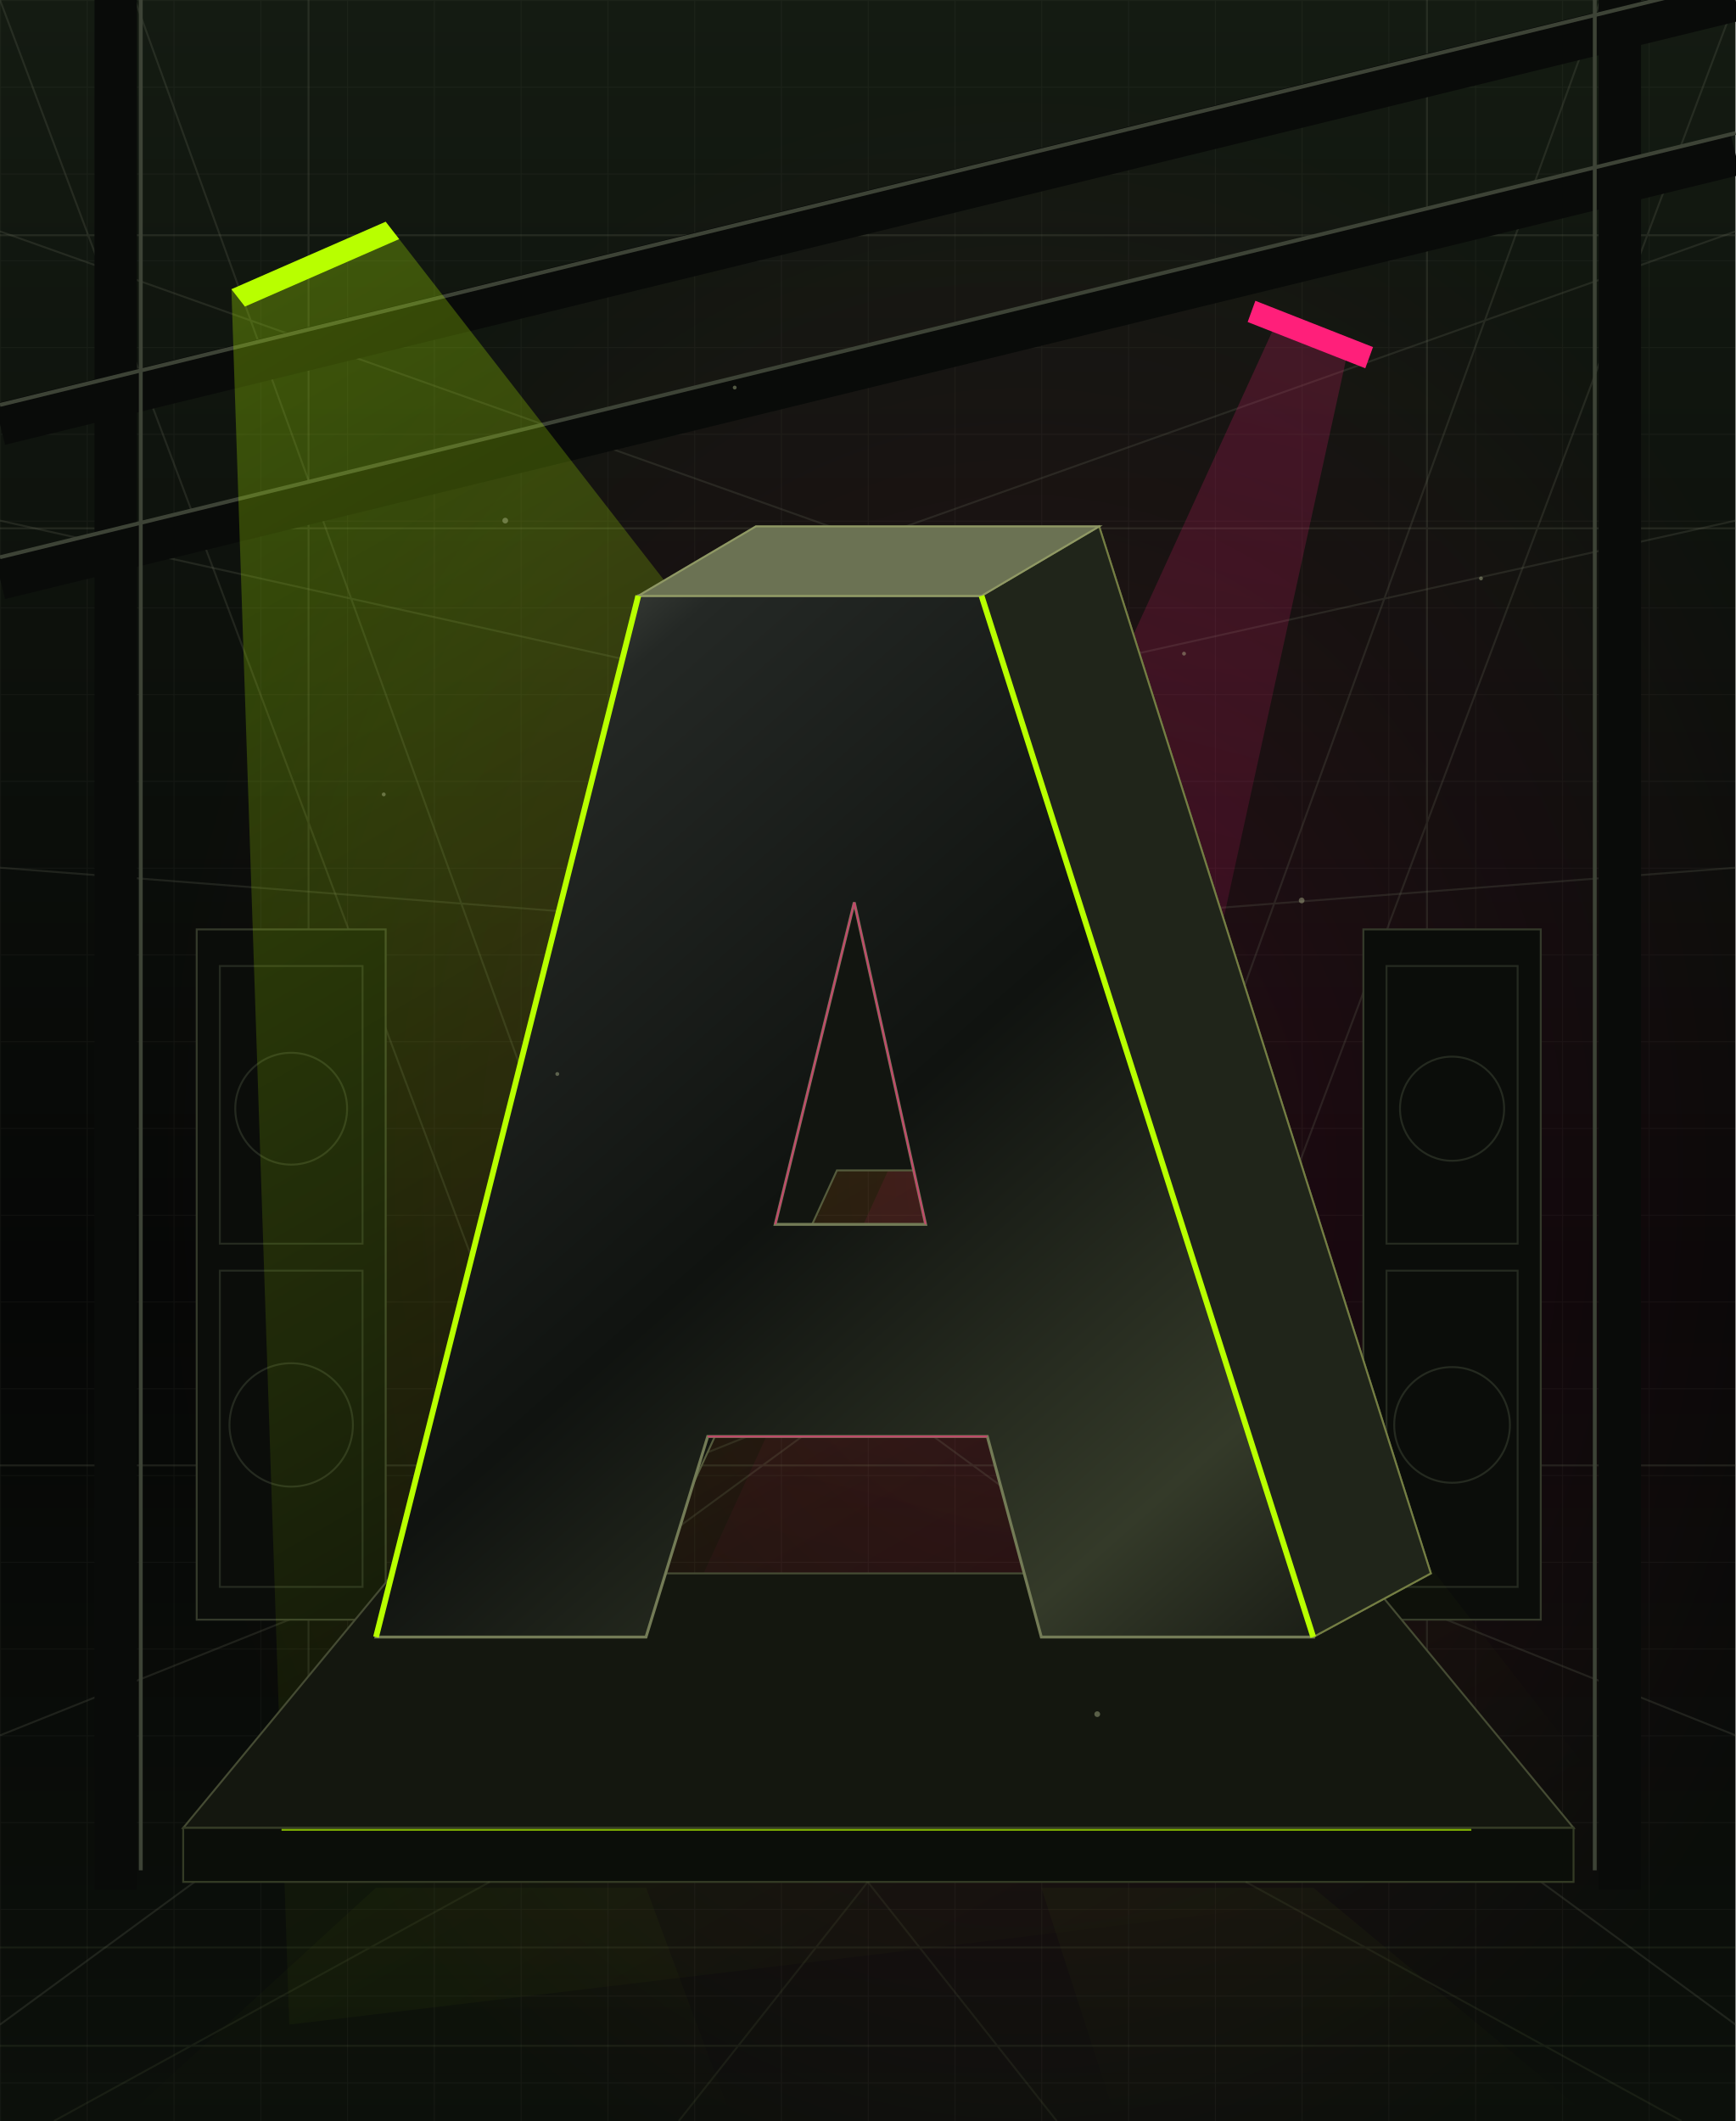
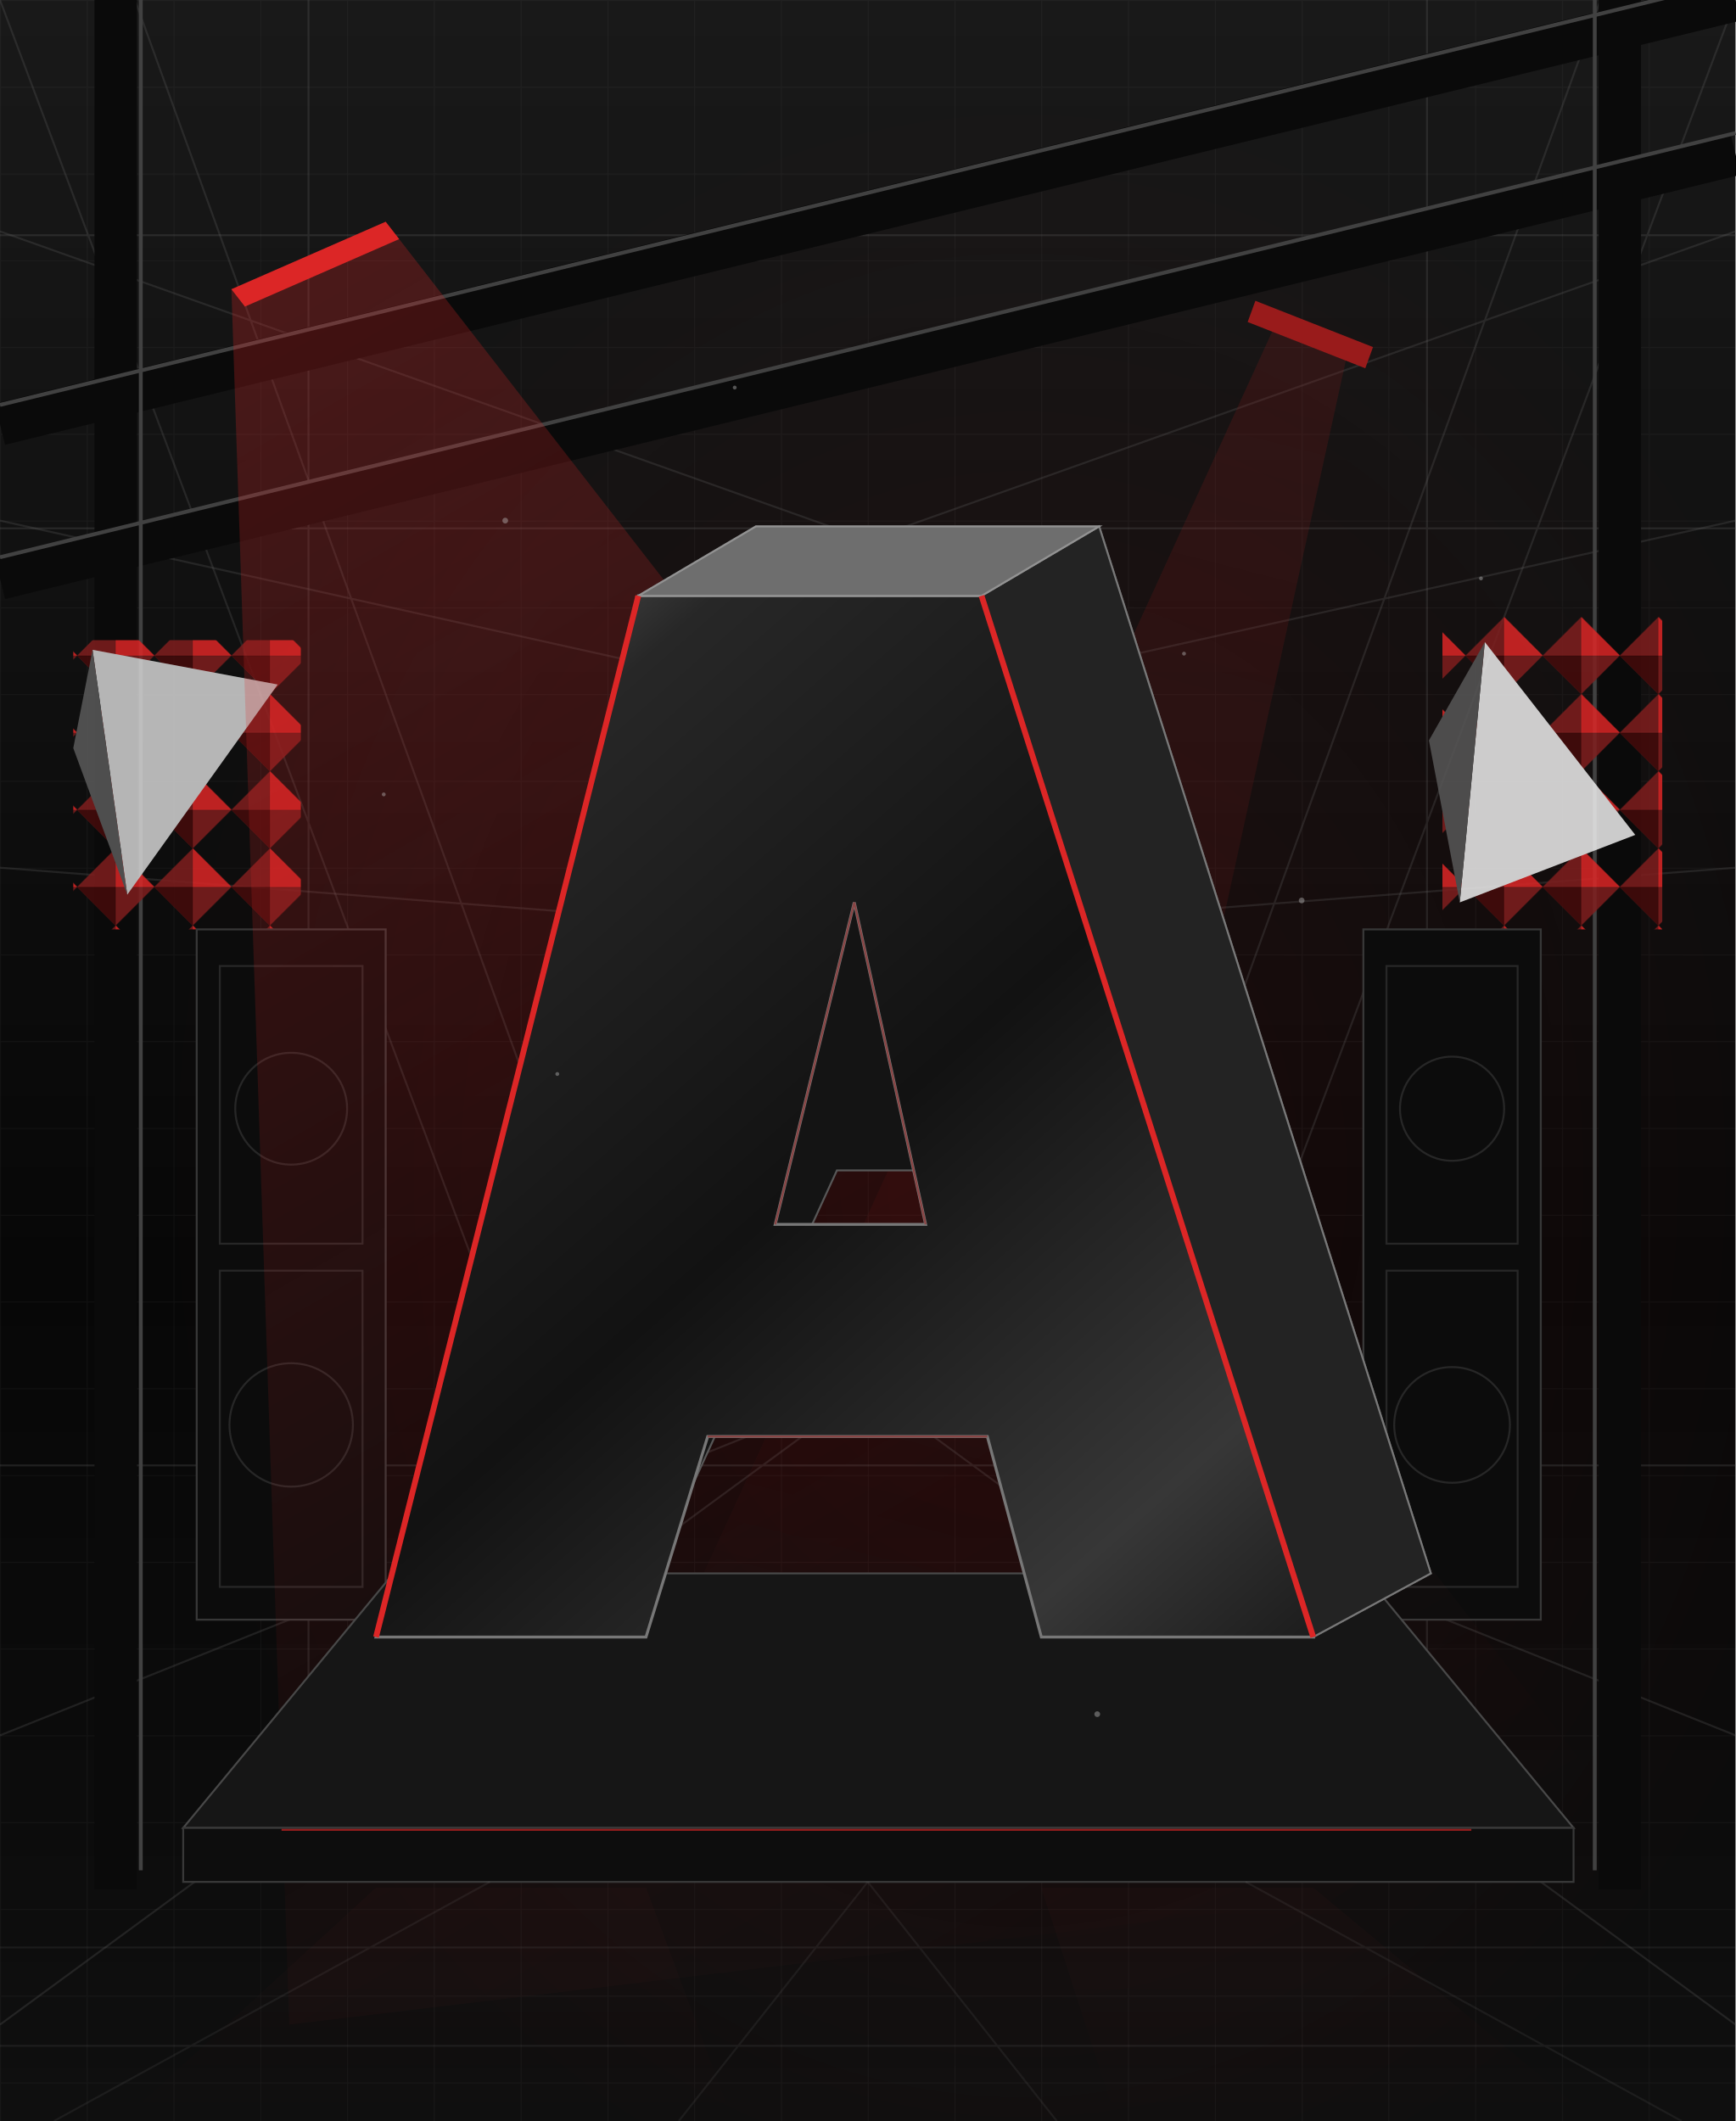
<svg xmlns="http://www.w3.org/2000/svg" width="900" height="1100" viewBox="0 0 900 1100" fill="none">
  <defs>
    <linearGradient id="bg" x1="450" y1="0" x2="450" y2="1100" gradientUnits="userSpaceOnUse">
-       <stop stop-color="#141b12" />
-       <stop offset=".6" stop-color="#060706" />
-       <stop offset="1" stop-color="#0c100b" />
+       <stop stop-color="#191919" />
+       <stop offset=".6" stop-color="#070707" />
+       <stop offset="1" stop-color="#0f0f0f" />
    </linearGradient>
    <linearGradient id="steel" x1="191" y1="290" x2="710" y2="880" gradientUnits="userSpaceOnUse">
-       <stop stop-color="#686c60" />
-       <stop offset=".17" stop-color="#242825" />
-       <stop offset=".5" stop-color="#101310" />
-       <stop offset=".81" stop-color="#343a29" />
-       <stop offset="1" stop-color="#11130f" />
+       <stop stop-color="#6a6a6a" />
+       <stop offset=".17" stop-color="#272727" />
+       <stop offset=".5" stop-color="#121212" />
+       <stop offset=".81" stop-color="#373737" />
+       <stop offset="1" stop-color="#121212" />
    </linearGradient>
    <linearGradient id="side" x1="220" y1="450" x2="700" y2="800">
-       <stop stop-color="#121510" />
-       <stop offset="1" stop-color="#393d25" />
+       <stop stop-color="#141414" />
+       <stop offset="1" stop-color="#3a3a3a" />
    </linearGradient>
    <linearGradient id="beam" x1="180" y1="100" x2="700" y2="1000" gradientUnits="userSpaceOnUse">
-       <stop stop-color="#b8ff00" stop-opacity=".28" />
-       <stop offset=".7" stop-color="#b8ff00" stop-opacity=".04" />
-       <stop offset="1" stop-color="#b8ff00" stop-opacity="0" />
+       <stop stop-color="#dc2626" stop-opacity=".28" />
+       <stop offset=".7" stop-color="#dc2626" stop-opacity=".04" />
+       <stop offset="1" stop-color="#dc2626" stop-opacity="0" />
    </linearGradient>
-     <linearGradient id="punk" x1="662" y1="160" x2="450" y2="990" gradientUnits="userSpaceOnUse">
-       <stop stop-color="#ff1f7a" stop-opacity=".33" />
-       <stop offset="1" stop-color="#ff1f7a" stop-opacity="0" />
+     <linearGradient id="red-light" x1="662" y1="160" x2="450" y2="990" gradientUnits="userSpaceOnUse">
+       <stop stop-color="#991b1b" stop-opacity=".33" />
+       <stop offset="1" stop-color="#991b1b" stop-opacity="0" />
    </linearGradient>
    <radialGradient id="glow" cx="0" cy="0" r="1" gradientTransform="translate(530 610) rotate(90) scale(570 450)" gradientUnits="userSpaceOnUse">
-       <stop stop-color="#ff1f7a" stop-opacity=".12" />
-       <stop offset="1" stop-color="#ff1f7a" stop-opacity="0" />
+       <stop stop-color="#991b1b" stop-opacity=".12" />
+       <stop offset="1" stop-color="#991b1b" stop-opacity="0" />
    </radialGradient>
    <linearGradient id="floor" x1="450" y1="800" x2="450" y2="1100" gradientUnits="userSpaceOnUse">
-       <stop stop-color="#b8ff00" stop-opacity=".07" />
-       <stop offset="1" stop-color="#b8ff00" stop-opacity="0" />
+       <stop stop-color="#dc2626" stop-opacity=".07" />
+       <stop offset="1" stop-color="#dc2626" stop-opacity="0" />
    </linearGradient>
    <pattern id="grid" width="45" height="45" patternUnits="userSpaceOnUse">
-       <path d="M45 0H0V45" stroke="#c9d2bd" stroke-opacity=".045" />
+       <path d="M45 0H0V45" stroke="#cfcfcf" stroke-opacity=".045" />
+     </pattern>
+     <pattern id="relief" width="40" height="40" patternUnits="userSpaceOnUse">
+       <path d="M20 0 40 20 20 40 0 20Z" fill="#7f1d1d" />
+       <path d="m20 0 20 20H20Z" fill="#dc2626" />
+       <path d="M0 20h20v20Z" fill="#450a0a" />
    </pattern>
  </defs>
  <path fill="url(#bg)" d="M0 0h900v1100H0z" />
  <path fill="url(#grid)" d="M0 0h900v1100H0z" />
  <path fill="url(#glow)" d="M0 0h900v1100H0z" />
-   <g stroke="#646b5a" stroke-opacity=".24">
+   <g stroke="#686868" stroke-opacity=".24">
    <path d="M0 120 450 280 900 120M0 270l450 100 450-100M0 450l450 35 450-35M0 900l450-180 450 180M0 1050l450-330 450 330M70 0l260 720M830 0 570 720M0 760h900" />
    <path d="M0 0 270 720m630-720L630 720M70 0v950M830 0v950M160 0v885M740 0v885M0 122h900M0 274h900" />
  </g>
-   <g stroke="#090b09" stroke-width="22">
+   <g stroke="#0a0a0a" stroke-width="22">
    <path d="M0 220 900 0M0 300 900 80M60 0v980M840 0v980" />
  </g>
-   <g stroke="#3d4336" stroke-width="2">
+   <g stroke="#414141" stroke-width="2">
    <path d="M0 210 900-10M0 289 900 69M73 0v970M827 0v970" />
  </g>
-   <g fill="#0b0d0a" stroke="#34392a">
+   <g opacity=".85">
+     <path d="M38 332h118v150H38zM748 320h114v162H748z" fill="url(#relief)" />
+     <path d="m48 337 96 18-78 109Z" fill="#d4d4d4" />
+     <path d="m48 337 18 127-28-76Z" fill="#5a5a5a" />
+     <path d="m770 333 78 100-91 35Z" fill="#ededed" />
+     <path d="m770 333-13 135-16-84Z" fill="#575757" />
+   </g>
+   <g fill="#0c0c0c" stroke="#373737">
    <path d="M102 482h98v358h-98z" />
    <path d="M707 482h92v358h-92z" />
  </g>
-   <g stroke="#4d5541" stroke-opacity=".4">
+   <g stroke="#525252" stroke-opacity=".4">
    <path d="M114 501h74v144h-74zM114 659h74v164h-74zM719 501h68v144h-68zM719 659h68v164h-68z" />
    <circle cx="151" cy="575" r="29" />
    <circle cx="151" cy="739" r="32" />
    <circle cx="753" cy="575" r="27" />
    <circle cx="753" cy="739" r="30" />
  </g>
  <path d="m120 150 80-35 660 850-710 85Z" fill="url(#beam)" />
-   <path d="m120 150 80-35 7 9-80 35Z" fill="#b8ff00" />
-   <path d="m662 167 37 15-163 744-205-36Z" fill="url(#punk)" opacity=".6" />
-   <path d="m651 156 61 24-4 11-61-24Z" fill="#ff1f7a" />
-   <path d="M204 816h503l109 132H95z" fill="#14170f" stroke="#454b33" />
-   <path d="M95 948h721v28H95z" fill="#0b0e09" stroke="#343b25" />
-   <path d="M146 949h617" stroke="#b8ff00" stroke-opacity=".65" />
-   <path d="m331 309 61-36h178l172 543-61 33-97-242H434L323 849l-72-33Z" fill="url(#side)" stroke="#555b3c" />
-   <path d="M331 309h178l172 540H540l-28-104H367l-32 104H195Zm71 326h78l-37-167Z" fill="url(#steel)" fill-rule="evenodd" stroke="#737b56" stroke-width="1.5" />
-   <path d="m509 309 61-36 172 543-61 33-172-540Z" fill="#20251a" stroke="#747e43" />
-   <path d="M331 309h178l61-36H392l-61 36Z" fill="#6b7253" stroke="#8f9864" />
-   <path d="m331 309-136 540m314-540 172 540" stroke="#b8ff00" stroke-width="3" />
-   <path d="M367 745h145m-110-110 41-167 37 167" stroke="#ff1f7a" stroke-opacity=".55" />
+   <path d="m120 150 80-35 7 9-80 35Z" fill="#dc2626" />
+   <path d="m662 167 37 15-163 744-205-36Z" fill="url(#red-light)" opacity=".6" />
+   <path d="m651 156 61 24-4 11-61-24Z" fill="#991b1b" />
+   <path d="M204 816h503l109 132H95z" fill="#161616" stroke="#484848" />
+   <path d="M95 948h721v28H95z" fill="#0d0d0d" stroke="#383838" />
+   <path d="M146 949h617" stroke="#dc2626" stroke-opacity=".65" />
+   <path d="m331 309 61-36h178l172 543-61 33-97-242H434L323 849l-72-33Z" fill="url(#side)" stroke="#575757" />
+   <path d="M331 309h178l172 540H540l-28-104H367l-32 104H195Zm71 326h78l-37-167Z" fill="url(#steel)" fill-rule="evenodd" stroke="#777777" stroke-width="1.5" />
+   <path d="m509 309 61-36 172 543-61 33-172-540Z" fill="#232323" stroke="#787878" />
+   <path d="M331 309h178l61-36H392l-61 36Z" fill="#6e6e6e" stroke="#929292" />
+   <path d="m331 309-136 540m314-540 172 540" stroke="#dc2626" stroke-width="3" />
+   <path d="M367 745h145m-110-110 41-167 37 167" stroke="#991b1b" stroke-opacity=".55" />
  <path d="m195 979 140 0 45 121H63Zm345 0h141l146 121H579Z" fill="url(#floor)" />
-   <g stroke="#95a067" stroke-opacity=".1">
+   <g stroke="#9a9a9a" stroke-opacity=".1">
    <path d="m450 976-98 124m98-124 98 124m-294-124-226 124m618-124 226 124M0 1010h900M0 1061h900" />
  </g>
-   <g fill="#c1ca9c" fill-opacity=".4">
+   <g fill="#c5c5c5" fill-opacity=".4">
    <circle cx="262" cy="270" r="1.5" />
    <circle cx="614" cy="339" r="1" />
    <circle cx="675" cy="467" r="1.5" />
    <circle cx="289" cy="557" r="1" />
    <circle cx="381" cy="201" r="1" />
    <circle cx="569" cy="889" r="1.5" />
    <circle cx="199" cy="412" r="1" />
    <circle cx="768" cy="300" r="1" />
  </g>
</svg>
